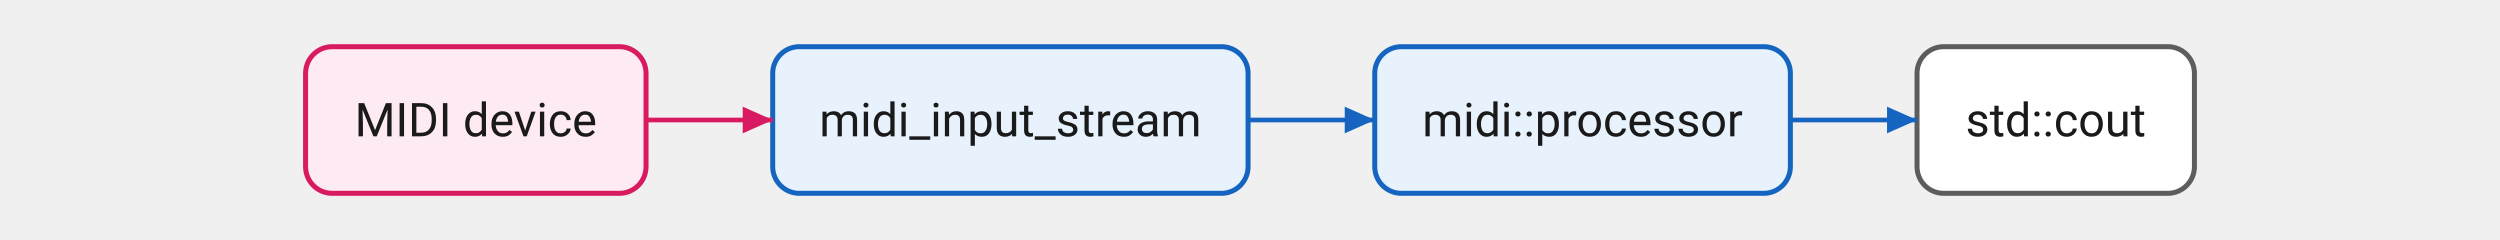
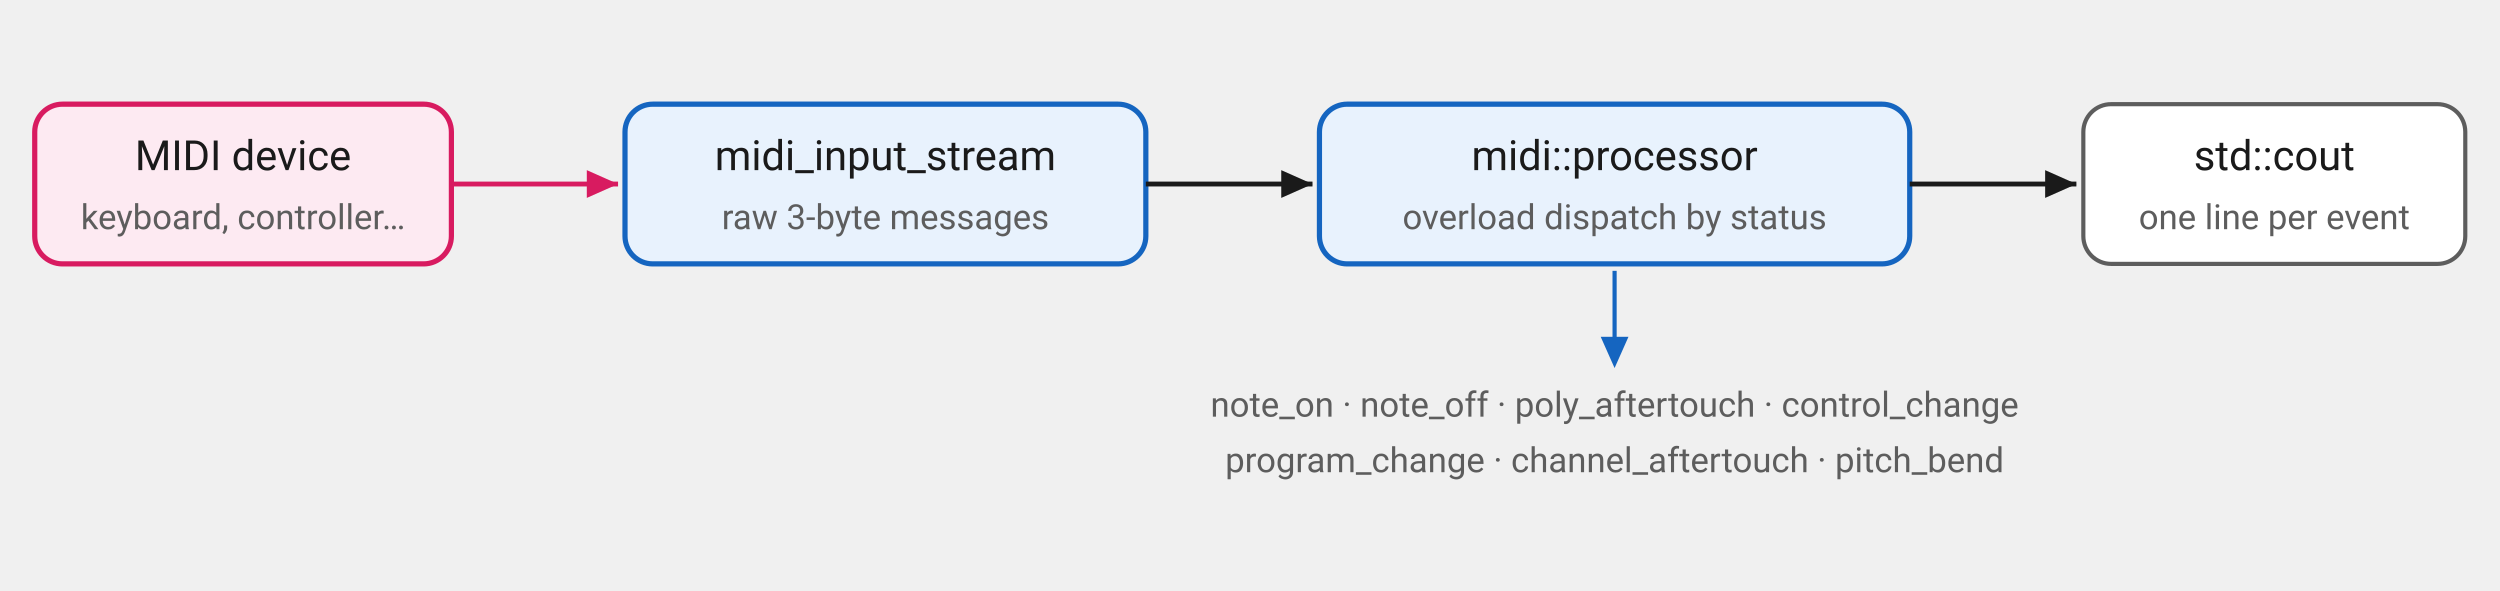
- <svg xmlns="http://www.w3.org/2000/svg" width="750" height="72" viewBox="0 0 750 72" font-family="-apple-system, BlinkMacSystemFont, &quot;Segoe UI&quot;, Roboto, Helvetica, Arial, sans-serif, &quot;Apple Color Emoji&quot;, &quot;Segoe UI Emoji&quot;, &quot;Segoe UI Symbol&quot;" font-size="14">
-   <rect x="91.672" y="14" width="102.141" height="44" rx="8" fill="#fdeaf2" stroke="#d81b60" stroke-width="1.5" />
-   <text x="142.742" y="40.9" text-anchor="middle" fill="#1a1a1a">MIDI device</text>
-   <rect x="231.812" y="14" width="142.609" height="44" rx="8" fill="#e8f2fd" stroke="#1565c0" stroke-width="1.5" />
-   <text x="303.117" y="40.9" text-anchor="middle" fill="#1a1a1a">midi_input_stream</text>
-   <rect x="412.422" y="14" width="124.688" height="44" rx="8" fill="#e8f2fd" stroke="#1565c0" stroke-width="1.5" />
-   <text x="474.766" y="40.9" text-anchor="middle" fill="#1a1a1a">midi::processor</text>
-   <rect x="575.109" y="14" width="83.219" height="44" rx="8" fill="#ffffff" stroke="#5d5d5d" stroke-width="1.5" />
-   <text x="616.719" y="40.9" text-anchor="middle" fill="#1a1a1a">std::cout</text>
-   <line x1="193.812" y1="36" x2="231.812" y2="36" stroke="#d81b60" stroke-width="1.4" />
-   <line x1="374.422" y1="36" x2="412.422" y2="36" stroke="#1565c0" stroke-width="1.4" />
-   <line x1="537.109" y1="36" x2="575.109" y2="36" stroke="#1565c0" stroke-width="1.4" />
-   <polygon points="231.812,36 222.812,40 222.812,32" fill="#d81b60" />
-   <polygon points="412.422,36 403.422,40 403.422,32" fill="#1565c0" />
-   <polygon points="575.109,36 566.109,40 566.109,32" fill="#1565c0" />
+ <svg xmlns="http://www.w3.org/2000/svg" width="720" height="170" viewBox="0 0 720 170" font-family="-apple-system, BlinkMacSystemFont, &quot;Segoe UI&quot;, Roboto, Helvetica, Arial, sans-serif, &quot;Apple Color Emoji&quot;, &quot;Segoe UI Emoji&quot;, &quot;Segoe UI Symbol&quot;" font-size="12">
+   <rect x="10" y="30" width="120" height="46" rx="8" fill="#fdeaf2" stroke="#d81b60" stroke-width="1.5" />
+   <text x="70" y="49" text-anchor="middle" fill="#1a1a1a">MIDI device</text>
+   <text x="70" y="66" text-anchor="middle" fill="#5d5d5d" font-size="10">keyboard, controller…</text>
+   <rect x="180" y="30" width="150" height="46" rx="8" fill="#e8f2fd" stroke="#1565c0" stroke-width="1.5" />
+   <text x="255" y="49" text-anchor="middle" fill="#1a1a1a">midi_input_stream</text>
+   <text x="255" y="66" text-anchor="middle" fill="#5d5d5d" font-size="10">raw 3-byte messages</text>
+   <rect x="380" y="30" width="170" height="46" rx="8" fill="#e8f2fd" stroke="#1565c0" stroke-width="1.5" />
+   <text x="465" y="49" text-anchor="middle" fill="#1a1a1a">midi::processor</text>
+   <text x="465" y="66" text-anchor="middle" fill="#5d5d5d" font-size="10">overload dispatch by status</text>
+   <rect x="600" y="30" width="110" height="46" rx="8" fill="#ffffff" stroke="#5d5d5d" stroke-width="1.2" />
+   <text x="655" y="49" text-anchor="middle" fill="#1a1a1a">std::cout</text>
+   <text x="655" y="66" text-anchor="middle" fill="#5d5d5d" font-size="10">one line per event</text>
+   <line x1="130" y1="53" x2="178" y2="53" stroke="#d81b60" stroke-width="1.4" />
+   <line x1="330" y1="53" x2="378" y2="53" stroke="#1a1a1a" stroke-width="1.4" />
+   <line x1="550" y1="53" x2="598" y2="53" stroke="#1a1a1a" stroke-width="1.4" />
+   <path d="M 465 78 L 465 106" fill="none" stroke="#1565c0" stroke-width="1.2" opacity="0" />
+   <line x1="465" y1="78" x2="465" y2="100" stroke="#1565c0" stroke-width="1.2" />
+   <text x="465" y="120" text-anchor="middle" fill="#5d5d5d" font-size="10">note_on · note_off · poly_aftertouch · control_change</text>
+   <text x="465" y="136" text-anchor="middle" fill="#5d5d5d" font-size="10">program_change · channel_aftertouch · pitch_bend</text>
+   <polygon points="178.00,53.00 169.00,57.00 169.00,49.00" fill="#d81b60" />
+   <polygon points="378.00,53.00 369.00,57.00 369.00,49.00" fill="#1a1a1a" />
+   <polygon points="598.00,53.00 589.00,57.00 589.00,49.00" fill="#1a1a1a" />
+   <polygon points="465.00,106.00 461.00,97.00 469.00,97.00" fill="#1565c0" />
</svg>
